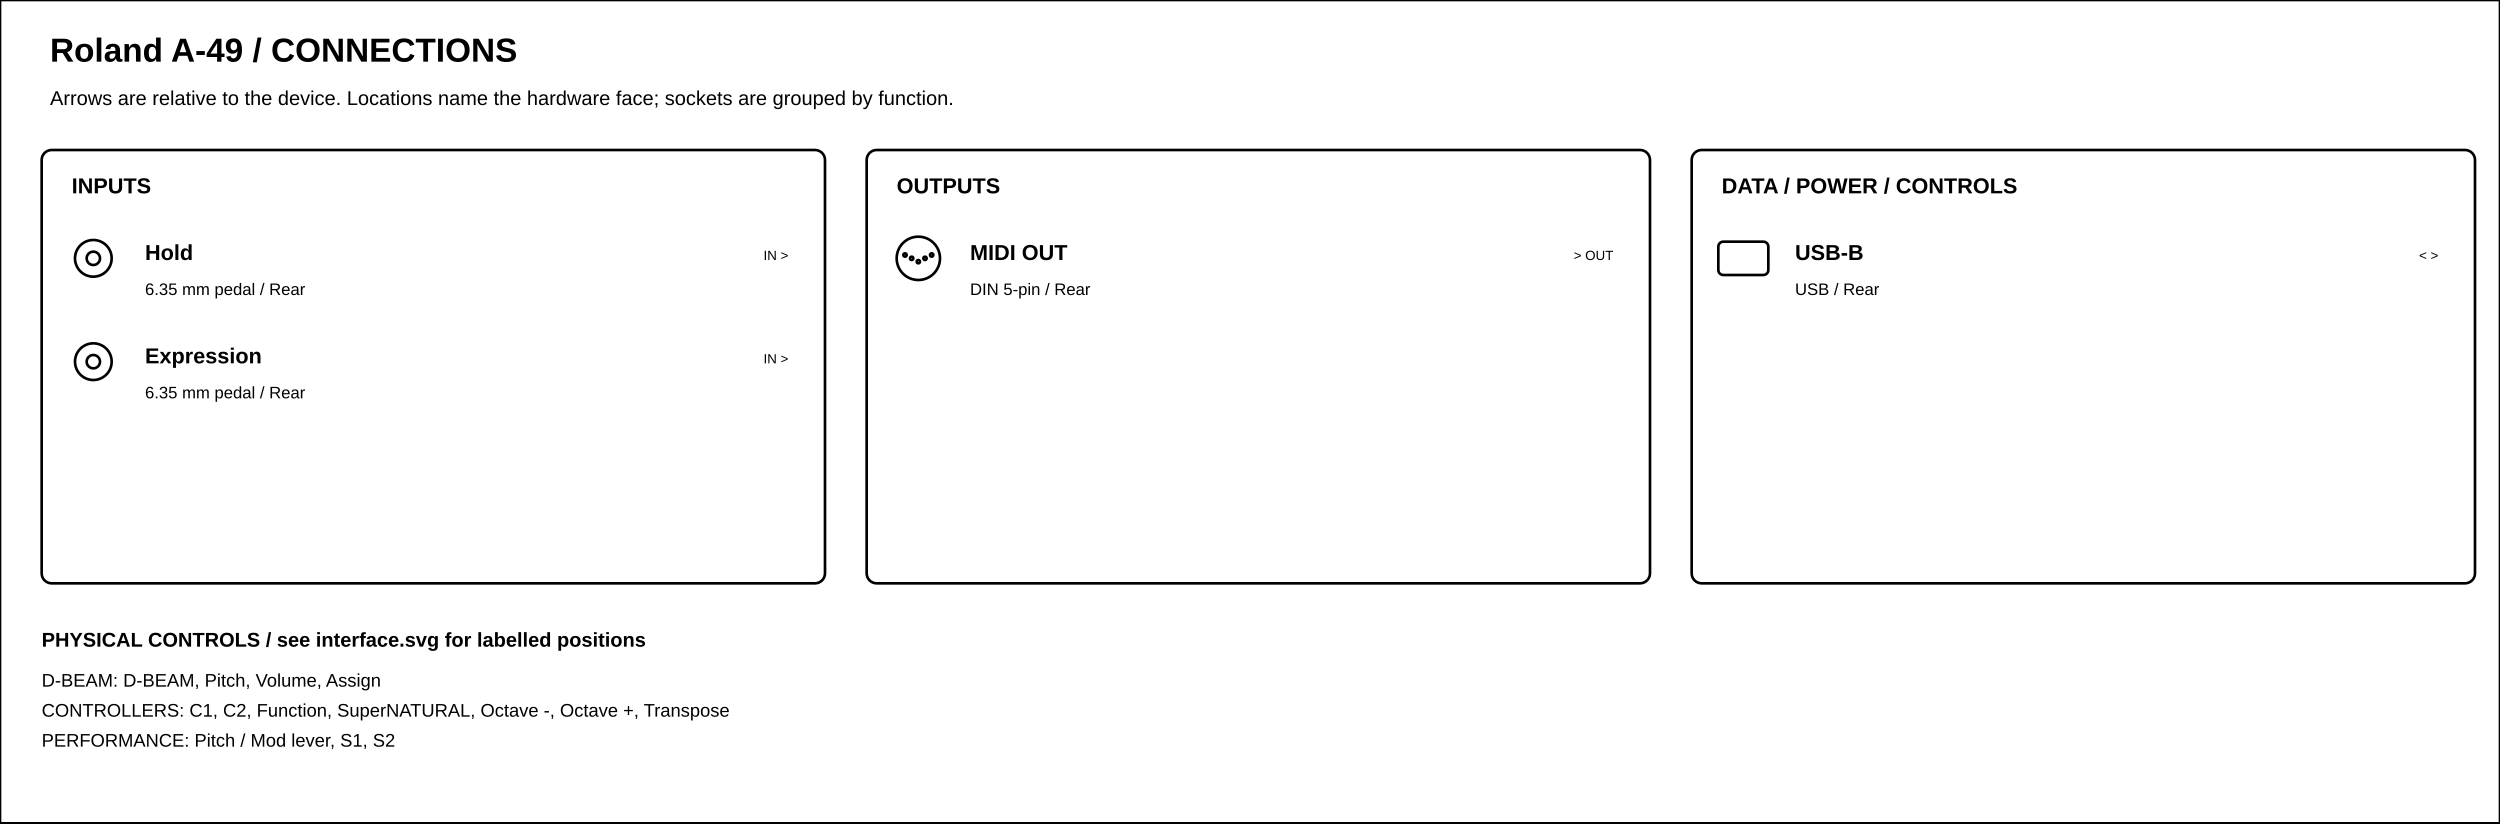
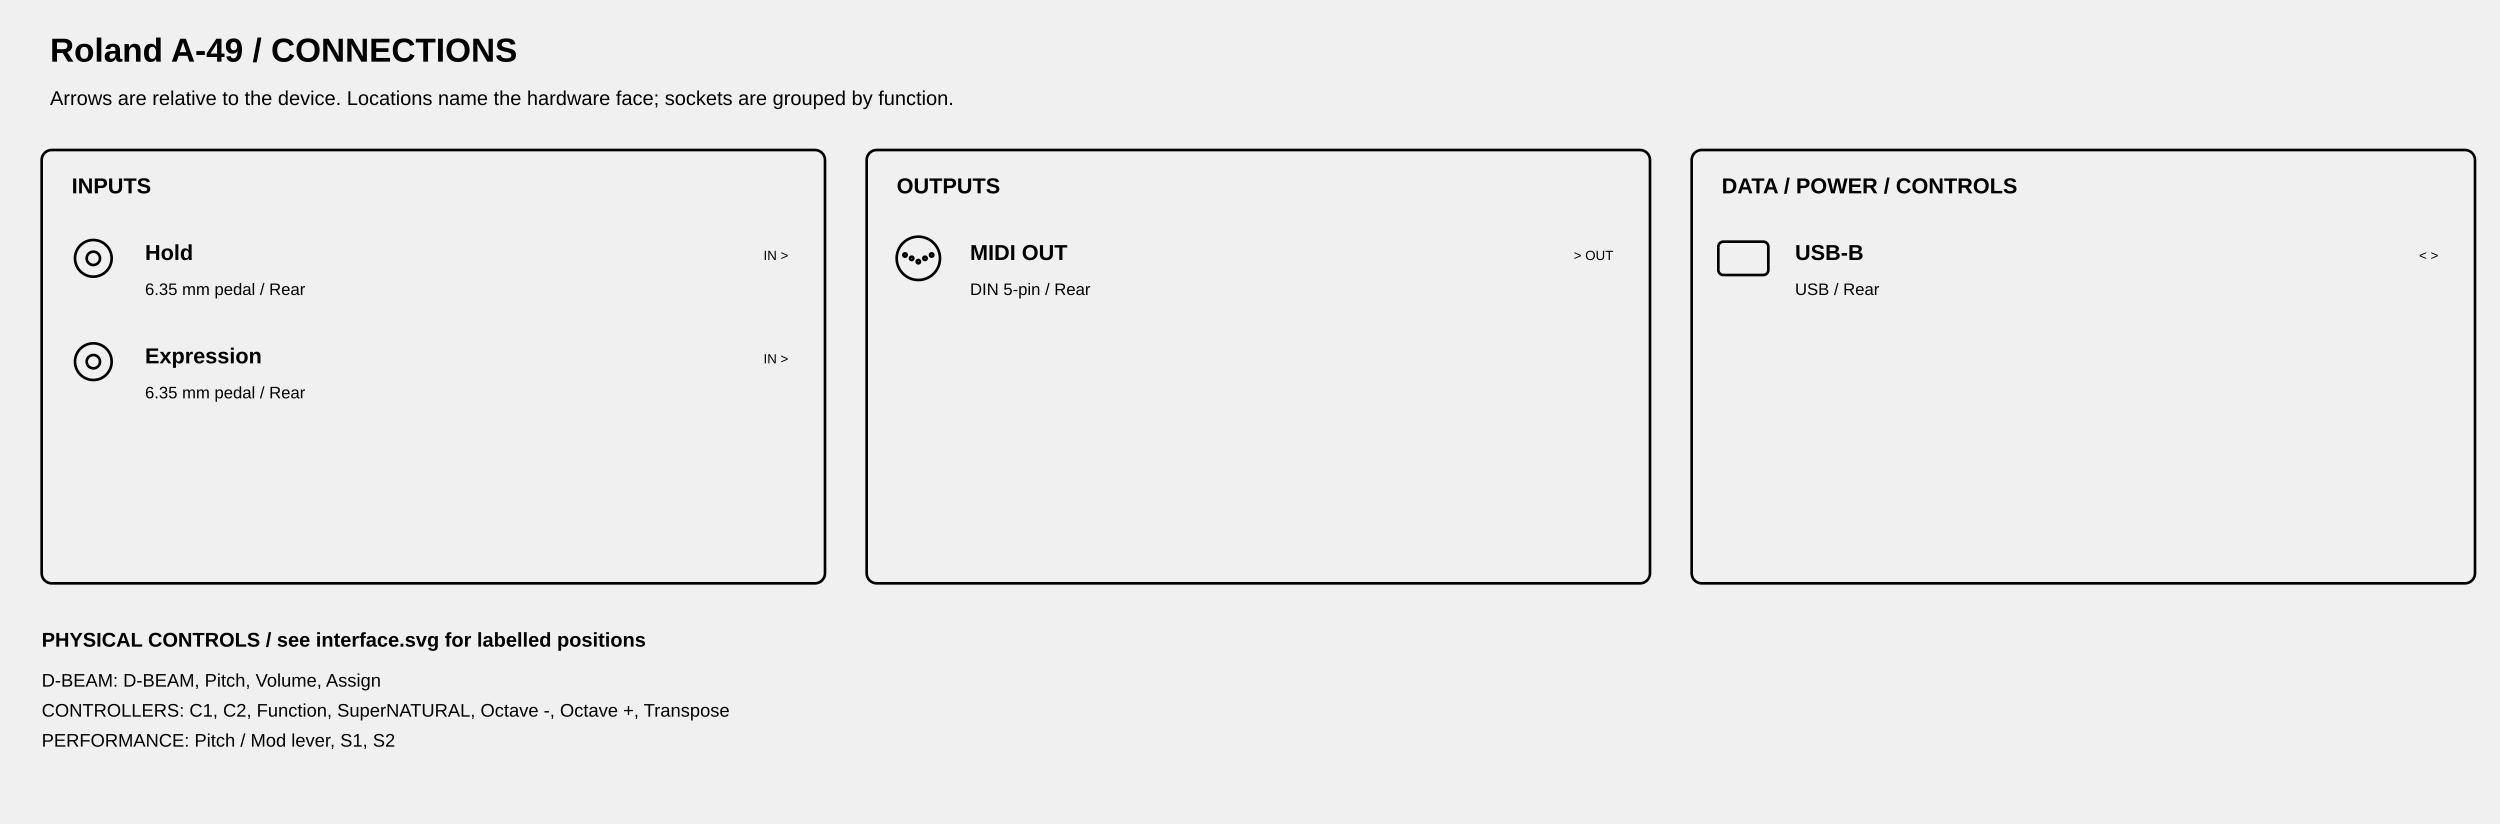
- <svg xmlns="http://www.w3.org/2000/svg" viewBox="0 0 1500 494" role="img" aria-labelledby="title description">
-   <style>text{font-family:Arial,Helvetica,sans-serif;fill:#000;stroke:none}.line{fill:#fff;stroke:#000;stroke-width:1.6;stroke-linejoin:round;stroke-linecap:round}.thin{fill:none;stroke:#000;stroke-width:1;stroke-linejoin:round;stroke-linecap:round}</style>
-   <rect x="0" y="0" width="1500" height="494" class="line" fill="#fff" stroke="none" stroke-width="1.6" />
-   <text x="30" y="37" fill="#000" font-family="Arial,Helvetica,sans-serif" font-size="20" text-anchor="start" font-weight="bold">Roland A-49 / CONNECTIONS</text>
-   <text x="30" y="63" fill="#000" font-family="Arial,Helvetica,sans-serif" font-size="12" text-anchor="start">Arrows are relative to the device. Locations name the hardware face; sockets are grouped by function.</text>
-   <rect x="25" y="90" width="470" height="260" class="line" fill="#fff" stroke="#000" stroke-width="1.6" rx="6" />
-   <text x="43" y="116" fill="#000" font-family="Arial,Helvetica,sans-serif" font-size="13" text-anchor="start" font-weight="bold">INPUTS</text>
-   <g id="port-0-1" aria-label="Hold" data-direction="input">
-     <circle cx="56" cy="155" r="11" class="line" fill="#fff" stroke="#000" stroke-width="1.6" />
-     <circle cx="56" cy="155" r="4" class="line" fill="#fff" stroke="#000" stroke-width="1.6" />
-     <text x="87" y="156" fill="#000" font-family="Arial,Helvetica,sans-serif" font-size="13" text-anchor="start" font-weight="bold">Hold</text>
-     <text x="87" y="177" fill="#000" font-family="Arial,Helvetica,sans-serif" font-size="10" text-anchor="start">6.35 mm pedal / Rear</text>
-     <text x="473" y="156" fill="#000" font-family="Arial,Helvetica,sans-serif" font-size="8" text-anchor="end">IN &gt;</text>
+ <svg xmlns="http://www.w3.org/2000/svg" viewBox="0 0 1500 494" role="group" aria-labelledby="roland-a-49-connections--title" aria-describedby="roland-a-49-connections--description" data-device="roland-a-49" data-diagram-style="wireframe" style="background: #fff; color: #000;">
+   <style>text{font-family:Arial,Helvetica,sans-serif}[data-part]:focus-visible{outline:3px solid currentColor}</style>
+   <text x="30" y="37" fill="currentColor" stroke="none" font-size="20" text-anchor="start" font-weight="bold">Roland A-49 / CONNECTIONS</text>
+   <text x="30" y="63" fill="currentColor" stroke="none" font-size="12" text-anchor="start">Arrows are relative to the device. Locations name the hardware face; sockets are grouped by function.</text>
+   <rect x="25" y="90" width="470" height="260" rx="6" fill="none" stroke="currentColor" stroke-linejoin="round" stroke-linecap="round" stroke-width="1.6" />
+   <text x="43" y="116" fill="currentColor" stroke="none" font-size="13" text-anchor="start" font-weight="bold">INPUTS</text>
+   <g id="roland-a-49-connections--port-0-1" aria-label="Hold" data-direction="input">
+     <circle cx="56" cy="155" r="11" fill="none" stroke="currentColor" stroke-linejoin="round" stroke-linecap="round" stroke-width="1.6" />
+     <circle cx="56" cy="155" r="4" fill="none" stroke="currentColor" stroke-linejoin="round" stroke-linecap="round" stroke-width="1.6" />
+     <text x="87" y="156" fill="currentColor" stroke="none" font-size="13" text-anchor="start" font-weight="bold">Hold</text>
+     <text x="87" y="177" fill="currentColor" stroke="none" font-size="10" text-anchor="start">6.35 mm pedal / Rear</text>
+     <text x="473" y="156" fill="currentColor" stroke="none" font-size="8" text-anchor="end">IN &gt;</text>
  </g>
-   <g id="port-0-2" aria-label="Expression" data-direction="input">
-     <circle cx="56" cy="217" r="11" class="line" fill="#fff" stroke="#000" stroke-width="1.6" />
-     <circle cx="56" cy="217" r="4" class="line" fill="#fff" stroke="#000" stroke-width="1.6" />
-     <text x="87" y="218" fill="#000" font-family="Arial,Helvetica,sans-serif" font-size="13" text-anchor="start" font-weight="bold">Expression</text>
-     <text x="87" y="239" fill="#000" font-family="Arial,Helvetica,sans-serif" font-size="10" text-anchor="start">6.35 mm pedal / Rear</text>
-     <text x="473" y="218" fill="#000" font-family="Arial,Helvetica,sans-serif" font-size="8" text-anchor="end">IN &gt;</text>
+   <g id="roland-a-49-connections--port-0-2" aria-label="Expression" data-direction="input">
+     <circle cx="56" cy="217" r="11" fill="none" stroke="currentColor" stroke-linejoin="round" stroke-linecap="round" stroke-width="1.6" />
+     <circle cx="56" cy="217" r="4" fill="none" stroke="currentColor" stroke-linejoin="round" stroke-linecap="round" stroke-width="1.6" />
+     <text x="87" y="218" fill="currentColor" stroke="none" font-size="13" text-anchor="start" font-weight="bold">Expression</text>
+     <text x="87" y="239" fill="currentColor" stroke="none" font-size="10" text-anchor="start">6.35 mm pedal / Rear</text>
+     <text x="473" y="218" fill="currentColor" stroke="none" font-size="8" text-anchor="end">IN &gt;</text>
  </g>
-   <rect x="520" y="90" width="470" height="260" class="line" fill="#fff" stroke="#000" stroke-width="1.6" rx="6" />
-   <text x="538" y="116" fill="#000" font-family="Arial,Helvetica,sans-serif" font-size="13" text-anchor="start" font-weight="bold">OUTPUTS</text>
-   <g id="port-1-1" aria-label="MIDI OUT" data-direction="output">
-     <circle cx="551" cy="155" r="13" class="line" fill="#fff" stroke="#000" stroke-width="1.6" />
-     <circle cx="543" cy="153" r="1" class="line" fill="#fff" stroke="#000" stroke-width="1.6" />
-     <circle cx="547" cy="155" r="1" class="line" fill="#fff" stroke="#000" stroke-width="1.6" />
-     <circle cx="551" cy="157" r="1" class="line" fill="#fff" stroke="#000" stroke-width="1.6" />
-     <circle cx="555" cy="155" r="1" class="line" fill="#fff" stroke="#000" stroke-width="1.6" />
-     <circle cx="559" cy="153" r="1" class="line" fill="#fff" stroke="#000" stroke-width="1.6" />
-     <text x="582" y="156" fill="#000" font-family="Arial,Helvetica,sans-serif" font-size="13" text-anchor="start" font-weight="bold">MIDI OUT</text>
-     <text x="582" y="177" fill="#000" font-family="Arial,Helvetica,sans-serif" font-size="10" text-anchor="start">DIN 5-pin / Rear</text>
-     <text x="968" y="156" fill="#000" font-family="Arial,Helvetica,sans-serif" font-size="8" text-anchor="end">&gt; OUT</text>
+   <rect x="520" y="90" width="470" height="260" rx="6" fill="none" stroke="currentColor" stroke-linejoin="round" stroke-linecap="round" stroke-width="1.6" />
+   <text x="538" y="116" fill="currentColor" stroke="none" font-size="13" text-anchor="start" font-weight="bold">OUTPUTS</text>
+   <g id="roland-a-49-connections--port-1-1" aria-label="MIDI OUT" data-direction="output">
+     <circle cx="551" cy="155" r="13" fill="none" stroke="currentColor" stroke-linejoin="round" stroke-linecap="round" stroke-width="1.6" />
+     <circle cx="543" cy="153" r="1" fill="none" stroke="currentColor" stroke-linejoin="round" stroke-linecap="round" stroke-width="1.6" />
+     <circle cx="547" cy="155" r="1" fill="none" stroke="currentColor" stroke-linejoin="round" stroke-linecap="round" stroke-width="1.6" />
+     <circle cx="551" cy="157" r="1" fill="none" stroke="currentColor" stroke-linejoin="round" stroke-linecap="round" stroke-width="1.6" />
+     <circle cx="555" cy="155" r="1" fill="none" stroke="currentColor" stroke-linejoin="round" stroke-linecap="round" stroke-width="1.6" />
+     <circle cx="559" cy="153" r="1" fill="none" stroke="currentColor" stroke-linejoin="round" stroke-linecap="round" stroke-width="1.6" />
+     <text x="582" y="156" fill="currentColor" stroke="none" font-size="13" text-anchor="start" font-weight="bold">MIDI OUT</text>
+     <text x="582" y="177" fill="currentColor" stroke="none" font-size="10" text-anchor="start">DIN 5-pin / Rear</text>
+     <text x="968" y="156" fill="currentColor" stroke="none" font-size="8" text-anchor="end">&gt; OUT</text>
  </g>
-   <rect x="1015" y="90" width="470" height="260" class="line" fill="#fff" stroke="#000" stroke-width="1.6" rx="6" />
-   <text x="1033" y="116" fill="#000" font-family="Arial,Helvetica,sans-serif" font-size="13" text-anchor="start" font-weight="bold">DATA / POWER / CONTROLS</text>
-   <g id="port-2-1" aria-label="USB-B" data-direction="bidirectional">
-     <rect x="1031" y="145" width="30" height="20" class="line" fill="#fff" stroke="#000" stroke-width="1.6" rx="3" />
-     <text x="1077" y="156" fill="#000" font-family="Arial,Helvetica,sans-serif" font-size="13" text-anchor="start" font-weight="bold">USB-B</text>
-     <text x="1077" y="177" fill="#000" font-family="Arial,Helvetica,sans-serif" font-size="10" text-anchor="start">USB / Rear</text>
-     <text x="1463" y="156" fill="#000" font-family="Arial,Helvetica,sans-serif" font-size="8" text-anchor="end">&lt; &gt;</text>
+   <rect x="1015" y="90" width="470" height="260" rx="6" fill="none" stroke="currentColor" stroke-linejoin="round" stroke-linecap="round" stroke-width="1.6" />
+   <text x="1033" y="116" fill="currentColor" stroke="none" font-size="13" text-anchor="start" font-weight="bold">DATA / POWER / CONTROLS</text>
+   <g id="roland-a-49-connections--port-2-1" aria-label="USB-B" data-direction="bidirectional">
+     <rect x="1031" y="145" width="30" height="20" rx="3" fill="none" stroke="currentColor" stroke-linejoin="round" stroke-linecap="round" stroke-width="1.6" />
+     <text x="1077" y="156" fill="currentColor" stroke="none" font-size="13" text-anchor="start" font-weight="bold">USB-B</text>
+     <text x="1077" y="177" fill="currentColor" stroke="none" font-size="10" text-anchor="start">USB / Rear</text>
+     <text x="1463" y="156" fill="currentColor" stroke="none" font-size="8" text-anchor="end">&lt; &gt;</text>
  </g>
-   <text x="25" y="388" fill="#000" font-family="Arial,Helvetica,sans-serif" font-size="12" text-anchor="start" font-weight="bold">PHYSICAL CONTROLS / see interface.svg for labelled positions</text>
-   <text x="25" y="412" fill="#000" font-family="Arial,Helvetica,sans-serif" font-size="11" text-anchor="start">D-BEAM: D-BEAM, Pitch, Volume, Assign</text>
-   <text x="25" y="430" fill="#000" font-family="Arial,Helvetica,sans-serif" font-size="11" text-anchor="start">CONTROLLERS: C1, C2, Function, SuperNATURAL, Octave -, Octave +, Transpose</text>
-   <text x="25" y="448" fill="#000" font-family="Arial,Helvetica,sans-serif" font-size="11" text-anchor="start">PERFORMANCE: Pitch / Mod lever, S1, S2</text>
+   <text x="25" y="388" fill="currentColor" stroke="none" font-size="12" text-anchor="start" font-weight="bold">PHYSICAL CONTROLS / see interface.svg for labelled positions</text>
+   <text x="25" y="412" fill="currentColor" stroke="none" font-size="11" text-anchor="start">D-BEAM: D-BEAM, Pitch, Volume, Assign</text>
+   <text x="25" y="430" fill="currentColor" stroke="none" font-size="11" text-anchor="start">CONTROLLERS: C1, C2, Function, SuperNATURAL, Octave -, Octave +, Transpose</text>
+   <text x="25" y="448" fill="currentColor" stroke="none" font-size="11" text-anchor="start">PERFORMANCE: Pitch / Mod lever, S1, S2</text>
</svg>
